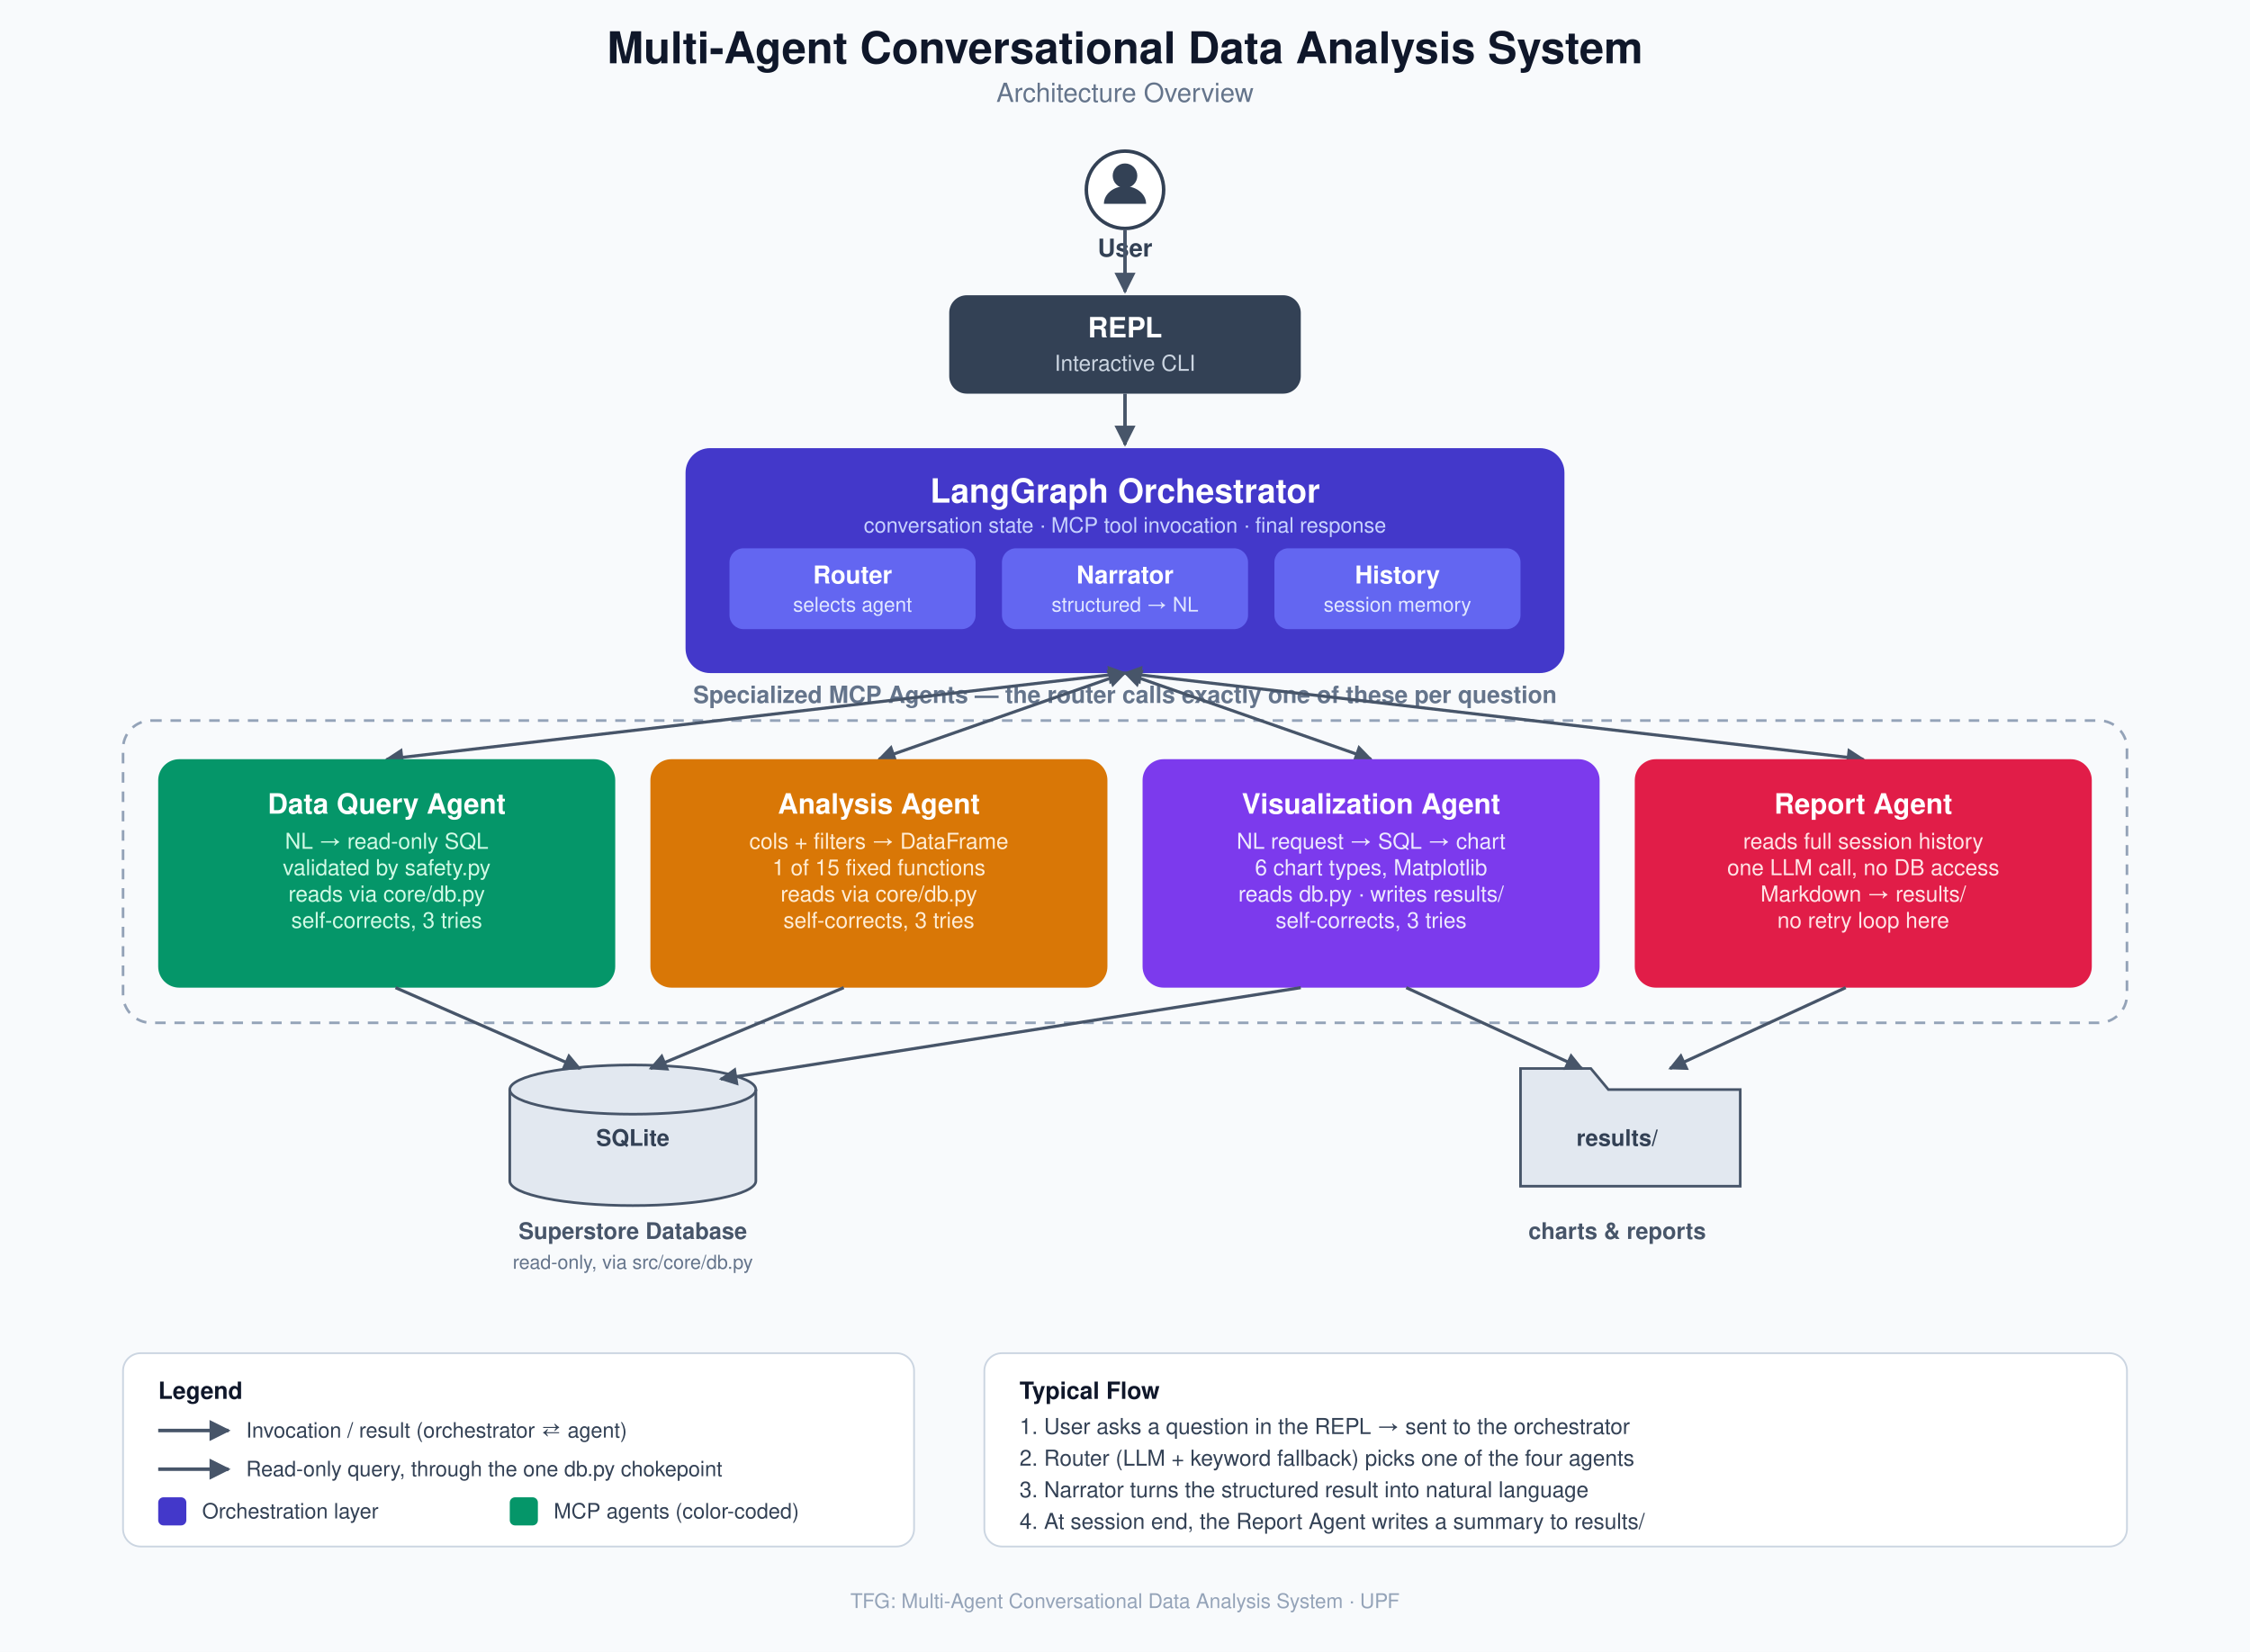
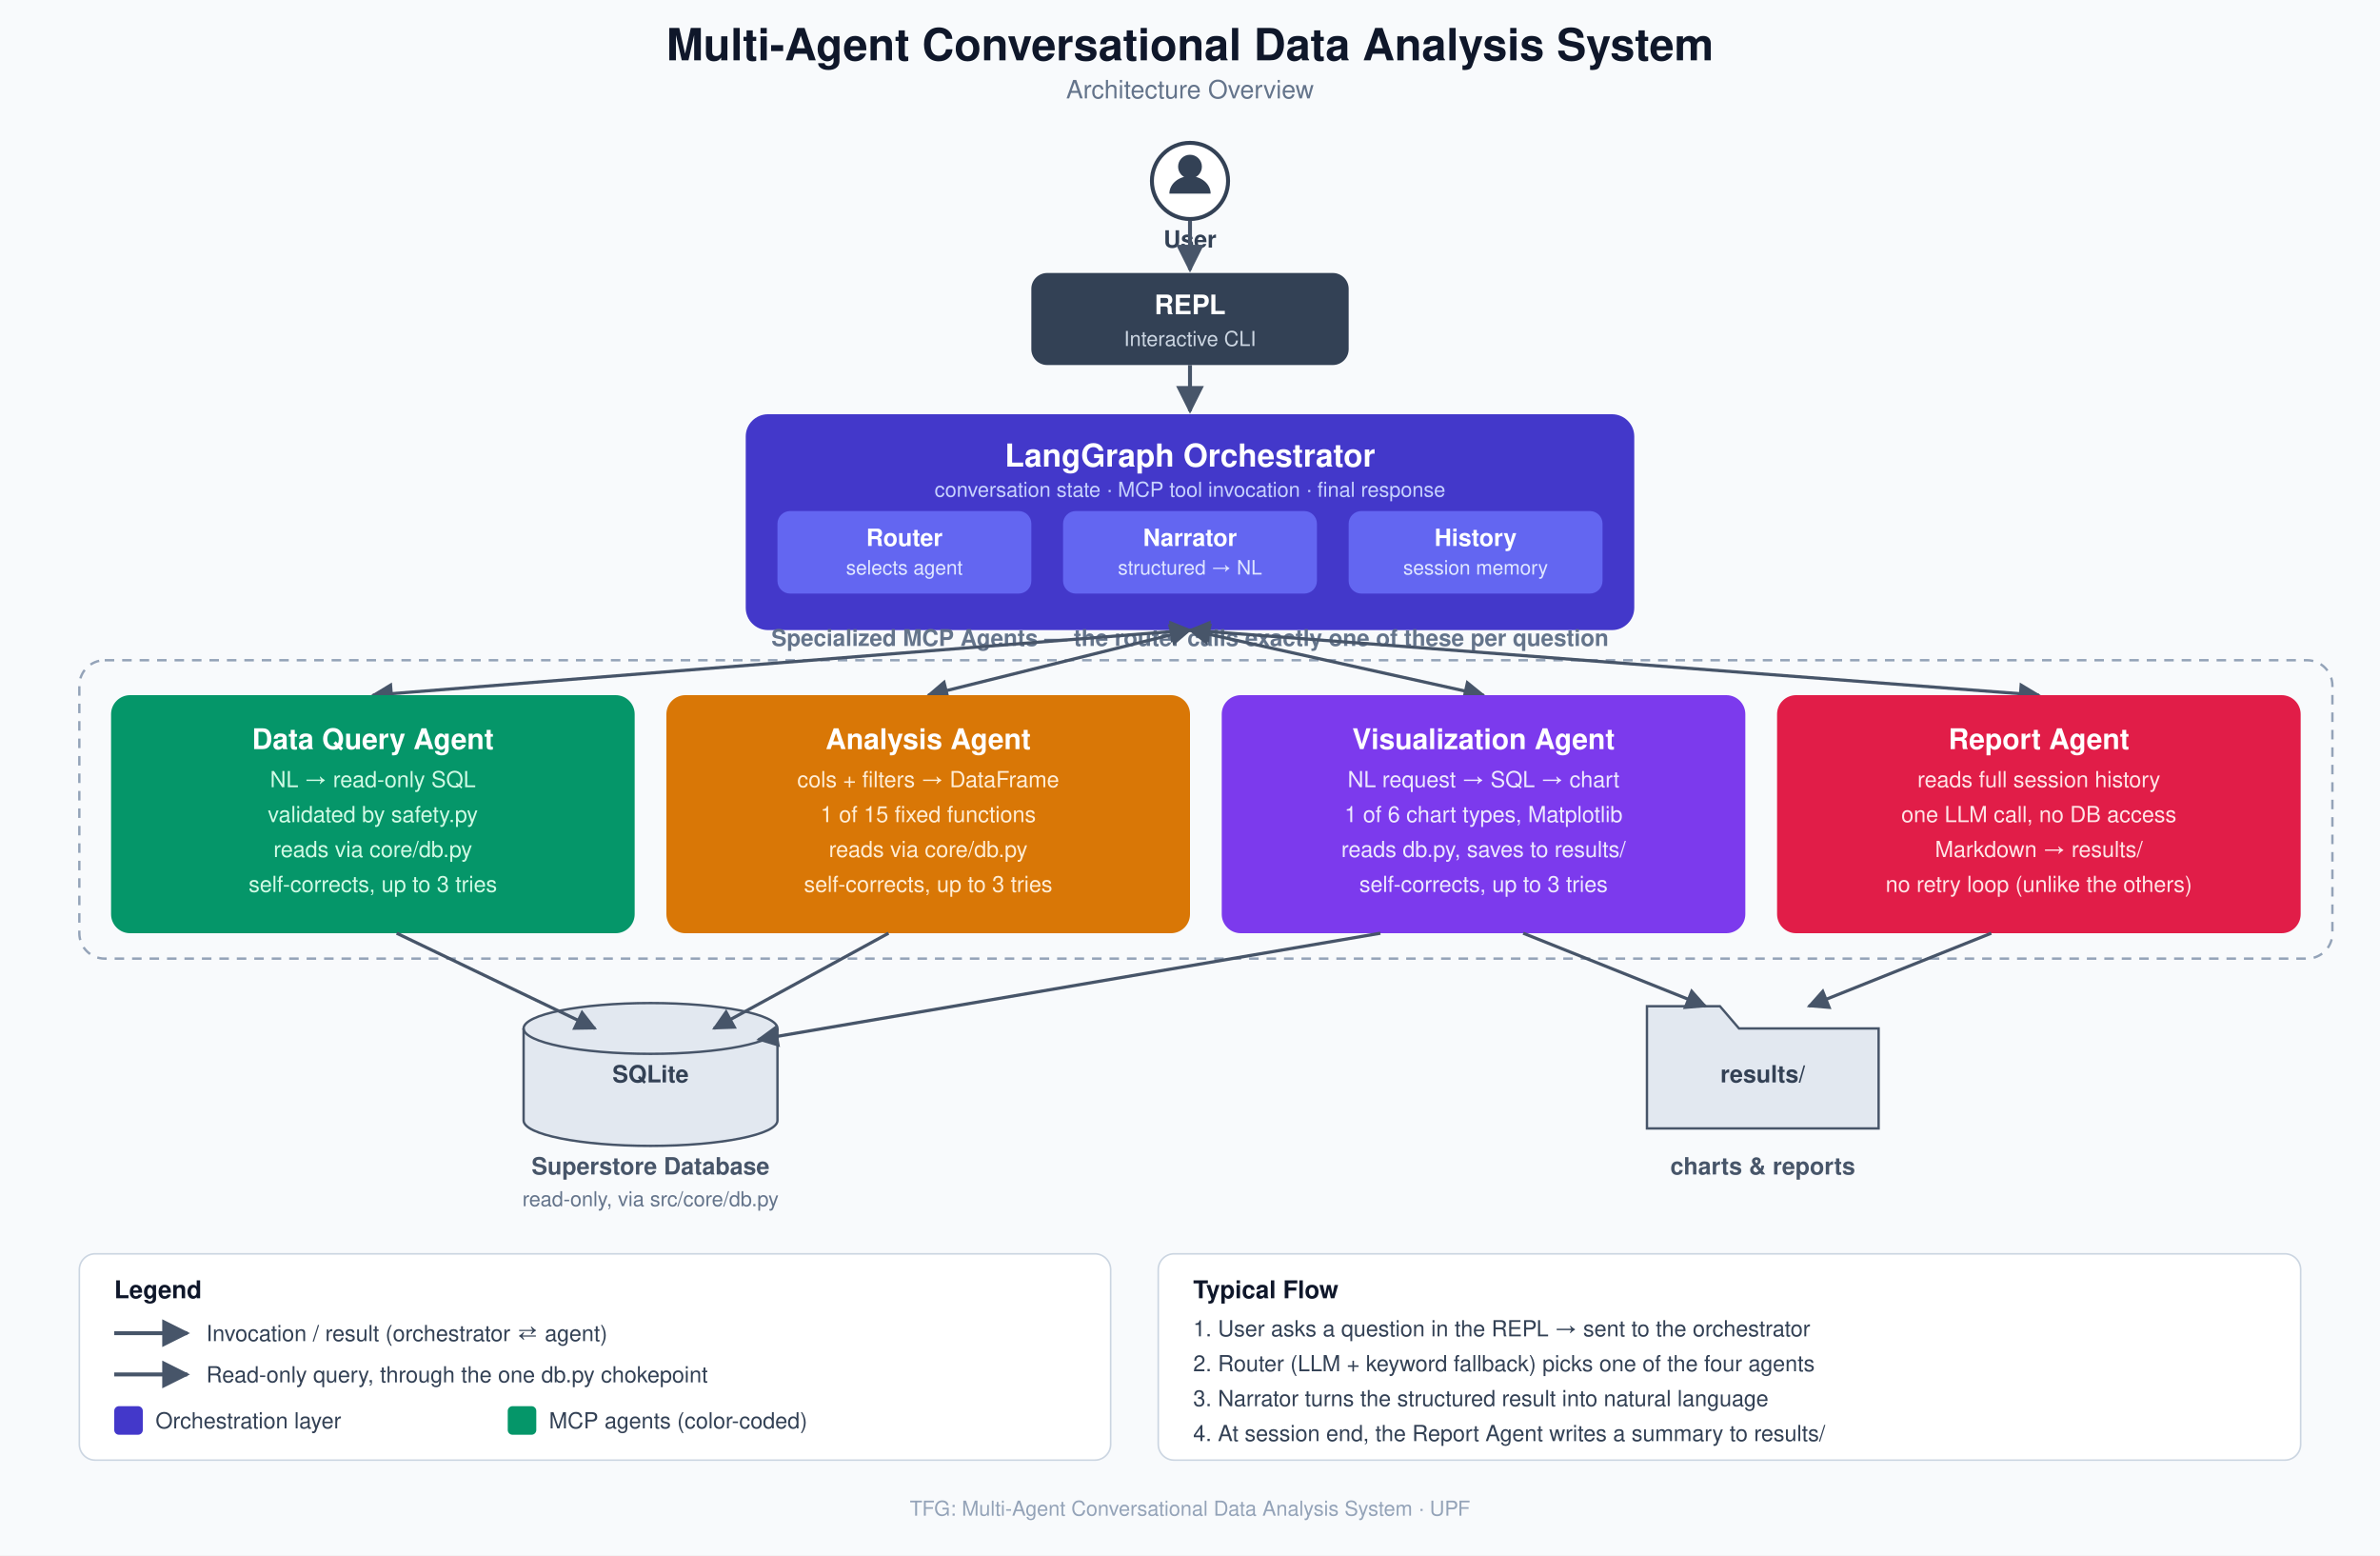
- <svg xmlns="http://www.w3.org/2000/svg" viewBox="0 0 1280 940" font-family="'Segoe UI', Helvetica, Arial, sans-serif">
+ <svg xmlns="http://www.w3.org/2000/svg" viewBox="0 0 1500 980" font-family="'Segoe UI', Helvetica, Arial, sans-serif">
  <defs>
-     <marker id="arrow" viewBox="0 0 10 10" refX="9" refY="5" markerWidth="6" markerHeight="6" orient="auto-start-reverse">
+     <marker id="arrow" viewBox="0 0 10 10" refX="9" refY="5" markerWidth="7" markerHeight="7" orient="auto-start-reverse">
      <path d="M0,0 L10,5 L0,10 z" fill="#475569" />
    </marker>
  </defs>
-   <rect x="0" y="0" width="1280" height="940" fill="#f8fafc" />
-   <text x="640" y="36" text-anchor="middle" font-size="25" font-weight="700" fill="#0f172a">Multi-Agent Conversational Data Analysis System</text>
-   <text x="640" y="58" text-anchor="middle" font-size="15" fill="#64748b">Architecture Overview</text>
-   <circle cx="640" cy="108" r="22" fill="#ffffff" stroke="#334155" stroke-width="2" />
-   <circle cx="640" cy="100" r="7" fill="#334155" />
-   <path d="M628,116 a12,10 0 0,1 24,0" fill="#334155" />
-   <text x="640" y="146" text-anchor="middle" font-size="14" fill="#334155" font-weight="600">User</text>
-   <path d="M640,131 L640,166" stroke="#475569" stroke-width="2" marker-end="url(#arrow)" />
-   <rect x="540" y="168" width="200" height="56" rx="10" fill="#334155" />
-   <text x="640" y="192" text-anchor="middle" font-size="16" font-weight="600" fill="#ffffff">REPL</text>
-   <text x="640" y="211" text-anchor="middle" font-size="12.5" fill="#cbd5e1">Interactive CLI</text>
-   <path d="M640,224 L640,253" stroke="#475569" stroke-width="2" marker-end="url(#arrow)" />
-   <rect x="390" y="255" width="500" height="128" rx="14" fill="#4338ca" />
-   <text x="640" y="286" text-anchor="middle" font-size="19" font-weight="700" fill="#ffffff">LangGraph Orchestrator</text>
-   <text x="640" y="303" text-anchor="middle" font-size="12" fill="#c7d2fe">conversation state · MCP tool invocation · final response</text>
-   <rect x="415" y="312" width="140" height="46" rx="8" fill="#6366f1" />
-   <text x="485" y="332" text-anchor="middle" font-size="14" font-weight="600" fill="#ffffff">Router</text>
-   <text x="485" y="348" text-anchor="middle" font-size="11.5" fill="#e0e7ff">selects agent</text>
-   <rect x="570" y="312" width="140" height="46" rx="8" fill="#6366f1" />
-   <text x="640" y="332" text-anchor="middle" font-size="14" font-weight="600" fill="#ffffff">Narrator</text>
-   <text x="640" y="348" text-anchor="middle" font-size="11.5" fill="#e0e7ff">structured → NL</text>
-   <rect x="725" y="312" width="140" height="46" rx="8" fill="#6366f1" />
-   <text x="795" y="332" text-anchor="middle" font-size="14" font-weight="600" fill="#ffffff">History</text>
-   <text x="795" y="348" text-anchor="middle" font-size="11.5" fill="#e0e7ff">session memory</text>
-   <rect x="70" y="410" width="1140" height="172" rx="16" fill="none" stroke="#94a3b8" stroke-width="1.5" stroke-dasharray="6,5" />
-   <text x="640" y="400" text-anchor="middle" font-size="13.5" fill="#64748b" font-weight="600">Specialized MCP Agents — the router calls exactly one of these per question</text>
-   <path d="M640,383 L220,432" stroke="#475569" stroke-width="1.75" marker-start="url(#arrow)" marker-end="url(#arrow)" />
-   <path d="M640,383 L500,432" stroke="#475569" stroke-width="1.75" marker-start="url(#arrow)" marker-end="url(#arrow)" />
-   <path d="M640,383 L780,432" stroke="#475569" stroke-width="1.75" marker-start="url(#arrow)" marker-end="url(#arrow)" />
-   <path d="M640,383 L1060,432" stroke="#475569" stroke-width="1.75" marker-start="url(#arrow)" marker-end="url(#arrow)" />
-   <rect x="90" y="432" width="260" height="130" rx="12" fill="#059669" />
-   <text x="220" y="463" text-anchor="middle" font-size="16" font-weight="700" fill="#ffffff">Data Query Agent</text>
-   <text x="220" y="483" text-anchor="middle" font-size="12.5" fill="#d1fae5">NL → read-only SQL</text>
-   <text x="220" y="498" text-anchor="middle" font-size="12.5" fill="#d1fae5">validated by safety.py</text>
-   <text x="220" y="513" text-anchor="middle" font-size="12.5" fill="#d1fae5">reads via core/db.py</text>
-   <text x="220" y="528" text-anchor="middle" font-size="12.5" fill="#d1fae5">self-corrects, 3 tries</text>
-   <rect x="370" y="432" width="260" height="130" rx="12" fill="#d97706" />
-   <text x="500" y="463" text-anchor="middle" font-size="16" font-weight="700" fill="#ffffff">Analysis Agent</text>
-   <text x="500" y="483" text-anchor="middle" font-size="12.5" fill="#ffedd5">cols + filters → DataFrame</text>
-   <text x="500" y="498" text-anchor="middle" font-size="12.5" fill="#ffedd5">1 of 15 fixed functions</text>
-   <text x="500" y="513" text-anchor="middle" font-size="12.5" fill="#ffedd5">reads via core/db.py</text>
-   <text x="500" y="528" text-anchor="middle" font-size="12.5" fill="#ffedd5">self-corrects, 3 tries</text>
-   <rect x="650" y="432" width="260" height="130" rx="12" fill="#7c3aed" />
-   <text x="780" y="463" text-anchor="middle" font-size="16" font-weight="700" fill="#ffffff">Visualization Agent</text>
-   <text x="780" y="483" text-anchor="middle" font-size="12.5" fill="#ede9fe">NL request → SQL → chart</text>
-   <text x="780" y="498" text-anchor="middle" font-size="12.5" fill="#ede9fe">6 chart types, Matplotlib</text>
-   <text x="780" y="513" text-anchor="middle" font-size="12.5" fill="#ede9fe">reads db.py · writes results/</text>
-   <text x="780" y="528" text-anchor="middle" font-size="12.5" fill="#ede9fe">self-corrects, 3 tries</text>
-   <rect x="930" y="432" width="260" height="130" rx="12" fill="#e11d48" />
-   <text x="1060" y="463" text-anchor="middle" font-size="16" font-weight="700" fill="#ffffff">Report Agent</text>
-   <text x="1060" y="483" text-anchor="middle" font-size="12.5" fill="#ffe4e6">reads full session history</text>
-   <text x="1060" y="498" text-anchor="middle" font-size="12.5" fill="#ffe4e6">one LLM call, no DB access</text>
-   <text x="1060" y="513" text-anchor="middle" font-size="12.5" fill="#ffe4e6">Markdown → results/</text>
-   <text x="1060" y="528" text-anchor="middle" font-size="12.5" fill="#ffe4e6">no retry loop here</text>
+   <rect x="0" y="0" width="1500" height="980" fill="#f8fafc" />
+   <text x="750" y="38" text-anchor="middle" font-size="28" font-weight="700" fill="#0f172a">Multi-Agent Conversational Data Analysis System</text>
+   <text x="750" y="62" text-anchor="middle" font-size="16" fill="#64748b">Architecture Overview</text>
+   <circle cx="750" cy="114" r="24" fill="#ffffff" stroke="#334155" stroke-width="2.5" />
+   <circle cx="750" cy="105" r="7.5" fill="#334155" />
+   <path d="M737,122 a13,11 0 0,1 26,0" fill="#334155" />
+   <text x="750" y="156" text-anchor="middle" font-size="15" fill="#334155" font-weight="600">User</text>
+   <path d="M750,139 L750,170" stroke="#475569" stroke-width="2.5" marker-end="url(#arrow)" />
+   <rect x="650" y="172" width="200" height="58" rx="10" fill="#334155" />
+   <text x="750" y="198" text-anchor="middle" font-size="17" font-weight="600" fill="#ffffff">REPL</text>
+   <text x="750" y="218" text-anchor="middle" font-size="13" fill="#cbd5e1">Interactive CLI</text>
+   <path d="M750,230 L750,259" stroke="#475569" stroke-width="2.5" marker-end="url(#arrow)" />
+   <rect x="470" y="261" width="560" height="136" rx="14" fill="#4338ca" />
+   <text x="750" y="294" text-anchor="middle" font-size="20" font-weight="700" fill="#ffffff">LangGraph Orchestrator</text>
+   <text x="750" y="313" text-anchor="middle" font-size="13" fill="#c7d2fe">conversation state · MCP tool invocation · final response</text>
+   <rect x="490" y="322" width="160" height="52" rx="8" fill="#6366f1" />
+   <text x="570" y="344" text-anchor="middle" font-size="15" font-weight="600" fill="#ffffff">Router</text>
+   <text x="570" y="362" text-anchor="middle" font-size="12.5" fill="#e0e7ff">selects agent</text>
+   <rect x="670" y="322" width="160" height="52" rx="8" fill="#6366f1" />
+   <text x="750" y="344" text-anchor="middle" font-size="15" font-weight="600" fill="#ffffff">Narrator</text>
+   <text x="750" y="362" text-anchor="middle" font-size="12.5" fill="#e0e7ff">structured → NL</text>
+   <rect x="850" y="322" width="160" height="52" rx="8" fill="#6366f1" />
+   <text x="930" y="344" text-anchor="middle" font-size="15" font-weight="600" fill="#ffffff">History</text>
+   <text x="930" y="362" text-anchor="middle" font-size="12.5" fill="#e0e7ff">session memory</text>
+   <rect x="50" y="416" width="1420" height="188" rx="16" fill="none" stroke="#94a3b8" stroke-width="1.5" stroke-dasharray="6,5" />
+   <text x="750" y="407" text-anchor="middle" font-size="14.5" fill="#64748b" font-weight="600">Specialized MCP Agents — the router calls exactly one of these per question</text>
+   <path d="M750,397 L235,438" stroke="#475569" stroke-width="2" marker-start="url(#arrow)" marker-end="url(#arrow)" />
+   <path d="M750,397 L585,438" stroke="#475569" stroke-width="2" marker-start="url(#arrow)" marker-end="url(#arrow)" />
+   <path d="M750,397 L935,438" stroke="#475569" stroke-width="2" marker-start="url(#arrow)" marker-end="url(#arrow)" />
+   <path d="M750,397 L1285,438" stroke="#475569" stroke-width="2" marker-start="url(#arrow)" marker-end="url(#arrow)" />
+   <rect x="70" y="438" width="330" height="150" rx="12" fill="#059669" />
+   <text x="235" y="472" text-anchor="middle" font-size="18" font-weight="700" fill="#ffffff">Data Query Agent</text>
+   <text x="235" y="496" text-anchor="middle" font-size="14" fill="#d1fae5">NL → read-only SQL</text>
+   <text x="235" y="518" text-anchor="middle" font-size="14" fill="#d1fae5">validated by safety.py</text>
+   <text x="235" y="540" text-anchor="middle" font-size="14" fill="#d1fae5">reads via core/db.py</text>
+   <text x="235" y="562" text-anchor="middle" font-size="14" fill="#d1fae5">self-corrects, up to 3 tries</text>
+   <rect x="420" y="438" width="330" height="150" rx="12" fill="#d97706" />
+   <text x="585" y="472" text-anchor="middle" font-size="18" font-weight="700" fill="#ffffff">Analysis Agent</text>
+   <text x="585" y="496" text-anchor="middle" font-size="14" fill="#ffedd5">cols + filters → DataFrame</text>
+   <text x="585" y="518" text-anchor="middle" font-size="14" fill="#ffedd5">1 of 15 fixed functions</text>
+   <text x="585" y="540" text-anchor="middle" font-size="14" fill="#ffedd5">reads via core/db.py</text>
+   <text x="585" y="562" text-anchor="middle" font-size="14" fill="#ffedd5">self-corrects, up to 3 tries</text>
+   <rect x="770" y="438" width="330" height="150" rx="12" fill="#7c3aed" />
+   <text x="935" y="472" text-anchor="middle" font-size="18" font-weight="700" fill="#ffffff">Visualization Agent</text>
+   <text x="935" y="496" text-anchor="middle" font-size="14" fill="#ede9fe">NL request → SQL → chart</text>
+   <text x="935" y="518" text-anchor="middle" font-size="14" fill="#ede9fe">1 of 6 chart types, Matplotlib</text>
+   <text x="935" y="540" text-anchor="middle" font-size="14" fill="#ede9fe">reads db.py, saves to results/</text>
+   <text x="935" y="562" text-anchor="middle" font-size="14" fill="#ede9fe">self-corrects, up to 3 tries</text>
+   <rect x="1120" y="438" width="330" height="150" rx="12" fill="#e11d48" />
+   <text x="1285" y="472" text-anchor="middle" font-size="18" font-weight="700" fill="#ffffff">Report Agent</text>
+   <text x="1285" y="496" text-anchor="middle" font-size="14" fill="#ffe4e6">reads full session history</text>
+   <text x="1285" y="518" text-anchor="middle" font-size="14" fill="#ffe4e6">one LLM call, no DB access</text>
+   <text x="1285" y="540" text-anchor="middle" font-size="14" fill="#ffe4e6">Markdown → results/</text>
+   <text x="1285" y="562" text-anchor="middle" font-size="14" fill="#ffe4e6">no retry loop (unlike the others)</text>
  <g>
-     <path d="M290,620 a70,14 0 1,0 140,0 a70,14 0 1,0 -140,0" fill="#e2e8f0" stroke="#475569" stroke-width="1.5" />
-     <path d="M290,620 L290,672 a70,14 0 0,0 140,0 L430,620" fill="#e2e8f0" stroke="#475569" stroke-width="1.5" />
-     <path d="M290,620 a70,14 0 0,0 140,0" fill="none" stroke="#475569" stroke-width="1.5" />
-     <text x="360" y="652" text-anchor="middle" font-size="13" font-weight="600" fill="#334155">SQLite</text>
-     <text x="360" y="705" text-anchor="middle" font-size="13" fill="#475569" font-weight="600">Superstore Database</text>
-     <text x="360" y="722" text-anchor="middle" font-size="11" fill="#64748b">read-only, via src/core/db.py</text>
+     <path d="M330,648 a80,16 0 1,0 160,0 a80,16 0 1,0 -160,0" fill="#e2e8f0" stroke="#475569" stroke-width="1.5" />
+     <path d="M330,648 L330,706 a80,16 0 0,0 160,0 L490,648" fill="#e2e8f0" stroke="#475569" stroke-width="1.5" />
+     <path d="M330,648 a80,16 0 0,0 160,0" fill="none" stroke="#475569" stroke-width="1.5" />
+     <text x="410" y="682" text-anchor="middle" font-size="15" font-weight="600" fill="#334155">SQLite</text>
+     <text x="410" y="740" text-anchor="middle" font-size="15" fill="#475569" font-weight="600">Superstore Database</text>
+     <text x="410" y="760" text-anchor="middle" font-size="13" fill="#64748b">read-only, via src/core/db.py</text>
  </g>
  <g>
-     <path d="M865,608 h40 l10,12 h75 v55 h-125 z" fill="#e2e8f0" stroke="#475569" stroke-width="1.5" />
-     <text x="920" y="652" text-anchor="middle" font-size="13" font-weight="600" fill="#334155">results/</text>
-     <text x="920" y="705" text-anchor="middle" font-size="13" fill="#475569" font-weight="600">charts &amp; reports</text>
+     <path d="M1038,634 h46 l12,14 h88 v63 h-146 z" fill="#e2e8f0" stroke="#475569" stroke-width="1.5" />
+     <text x="1111" y="682" text-anchor="middle" font-size="15" font-weight="600" fill="#334155">results/</text>
+     <text x="1111" y="740" text-anchor="middle" font-size="15" fill="#475569" font-weight="600">charts &amp; reports</text>
  </g>
-   <path d="M225,562 L330,608" stroke="#475569" stroke-width="1.75" marker-end="url(#arrow)" />
-   <path d="M480,562 L370,608" stroke="#475569" stroke-width="1.75" marker-end="url(#arrow)" />
-   <path d="M740,562 L410,614" stroke="#475569" stroke-width="1.75" marker-end="url(#arrow)" />
-   <path d="M800,562 L900,608" stroke="#475569" stroke-width="1.75" marker-end="url(#arrow)" />
-   <path d="M1050,562 L950,608" stroke="#475569" stroke-width="1.75" marker-end="url(#arrow)" />
-   <rect x="70" y="770" width="450" height="110" rx="10" fill="#ffffff" stroke="#cbd5e1" stroke-width="1" />
-   <text x="90" y="796" font-size="13.5" font-weight="700" fill="#0f172a">Legend</text>
-   <path d="M90,814 L130,814" stroke="#475569" stroke-width="2" marker-end="url(#arrow)" />
-   <text x="140" y="818" font-size="12" fill="#334155">Invocation / result (orchestrator ⇄ agent)</text>
-   <path d="M90,836 L130,836" stroke="#475569" stroke-width="2" marker-end="url(#arrow)" />
-   <text x="140" y="840" font-size="12" fill="#334155">Read-only query, through the one db.py chokepoint</text>
-   <rect x="90" y="852" width="16" height="16" rx="3" fill="#4338ca" />
-   <text x="115" y="864" font-size="12" fill="#334155">Orchestration layer</text>
-   <rect x="290" y="852" width="16" height="16" rx="3" fill="#059669" />
-   <text x="315" y="864" font-size="12" fill="#334155">MCP agents (color-coded)</text>
-   <rect x="560" y="770" width="650" height="110" rx="10" fill="#ffffff" stroke="#cbd5e1" stroke-width="1" />
-   <text x="580" y="796" font-size="13.5" font-weight="700" fill="#0f172a">Typical Flow</text>
-   <text x="580" y="816" font-size="12.5" fill="#334155">1. User asks a question in the REPL → sent to the orchestrator</text>
-   <text x="580" y="834" font-size="12.5" fill="#334155">2. Router (LLM + keyword fallback) picks one of the four agents</text>
-   <text x="580" y="852" font-size="12.5" fill="#334155">3. Narrator turns the structured result into natural language</text>
-   <text x="580" y="870" font-size="12.5" fill="#334155">4. At session end, the Report Agent writes a summary to results/</text>
-   <text x="640" y="915" text-anchor="middle" font-size="11.5" fill="#94a3b8">TFG: Multi-Agent Conversational Data Analysis System · UPF</text>
+   <path d="M250,588 L375,648" stroke="#475569" stroke-width="2" marker-end="url(#arrow)" />
+   <path d="M560,588 L450,648" stroke="#475569" stroke-width="2" marker-end="url(#arrow)" />
+   <path d="M870,588 L478,655" stroke="#475569" stroke-width="2" marker-end="url(#arrow)" />
+   <path d="M960,588 L1075,634" stroke="#475569" stroke-width="2" marker-end="url(#arrow)" />
+   <path d="M1255,588 L1140,634" stroke="#475569" stroke-width="2" marker-end="url(#arrow)" />
+   <rect x="50" y="790" width="650" height="130" rx="10" fill="#ffffff" stroke="#cbd5e1" stroke-width="1" />
+   <text x="72" y="818" font-size="15.5" font-weight="700" fill="#0f172a">Legend</text>
+   <path d="M72,840 L118,840" stroke="#475569" stroke-width="2.5" marker-end="url(#arrow)" />
+   <text x="130" y="845" font-size="14" fill="#334155">Invocation / result (orchestrator ⇄ agent)</text>
+   <path d="M72,866 L118,866" stroke="#475569" stroke-width="2.5" marker-end="url(#arrow)" />
+   <text x="130" y="871" font-size="14" fill="#334155">Read-only query, through the one db.py chokepoint</text>
+   <rect x="72" y="886" width="18" height="18" rx="3" fill="#4338ca" />
+   <text x="98" y="900" font-size="14" fill="#334155">Orchestration layer</text>
+   <rect x="320" y="886" width="18" height="18" rx="3" fill="#059669" />
+   <text x="346" y="900" font-size="14" fill="#334155">MCP agents (color-coded)</text>
+   <rect x="730" y="790" width="720" height="130" rx="10" fill="#ffffff" stroke="#cbd5e1" stroke-width="1" />
+   <text x="752" y="818" font-size="15.5" font-weight="700" fill="#0f172a">Typical Flow</text>
+   <text x="752" y="842" font-size="14" fill="#334155">1. User asks a question in the REPL → sent to the orchestrator</text>
+   <text x="752" y="864" font-size="14" fill="#334155">2. Router (LLM + keyword fallback) picks one of the four agents</text>
+   <text x="752" y="886" font-size="14" fill="#334155">3. Narrator turns the structured result into natural language</text>
+   <text x="752" y="908" font-size="14" fill="#334155">4. At session end, the Report Agent writes a summary to results/</text>
+   <text x="750" y="955" text-anchor="middle" font-size="13" fill="#94a3b8">TFG: Multi-Agent Conversational Data Analysis System · UPF</text>
</svg>
